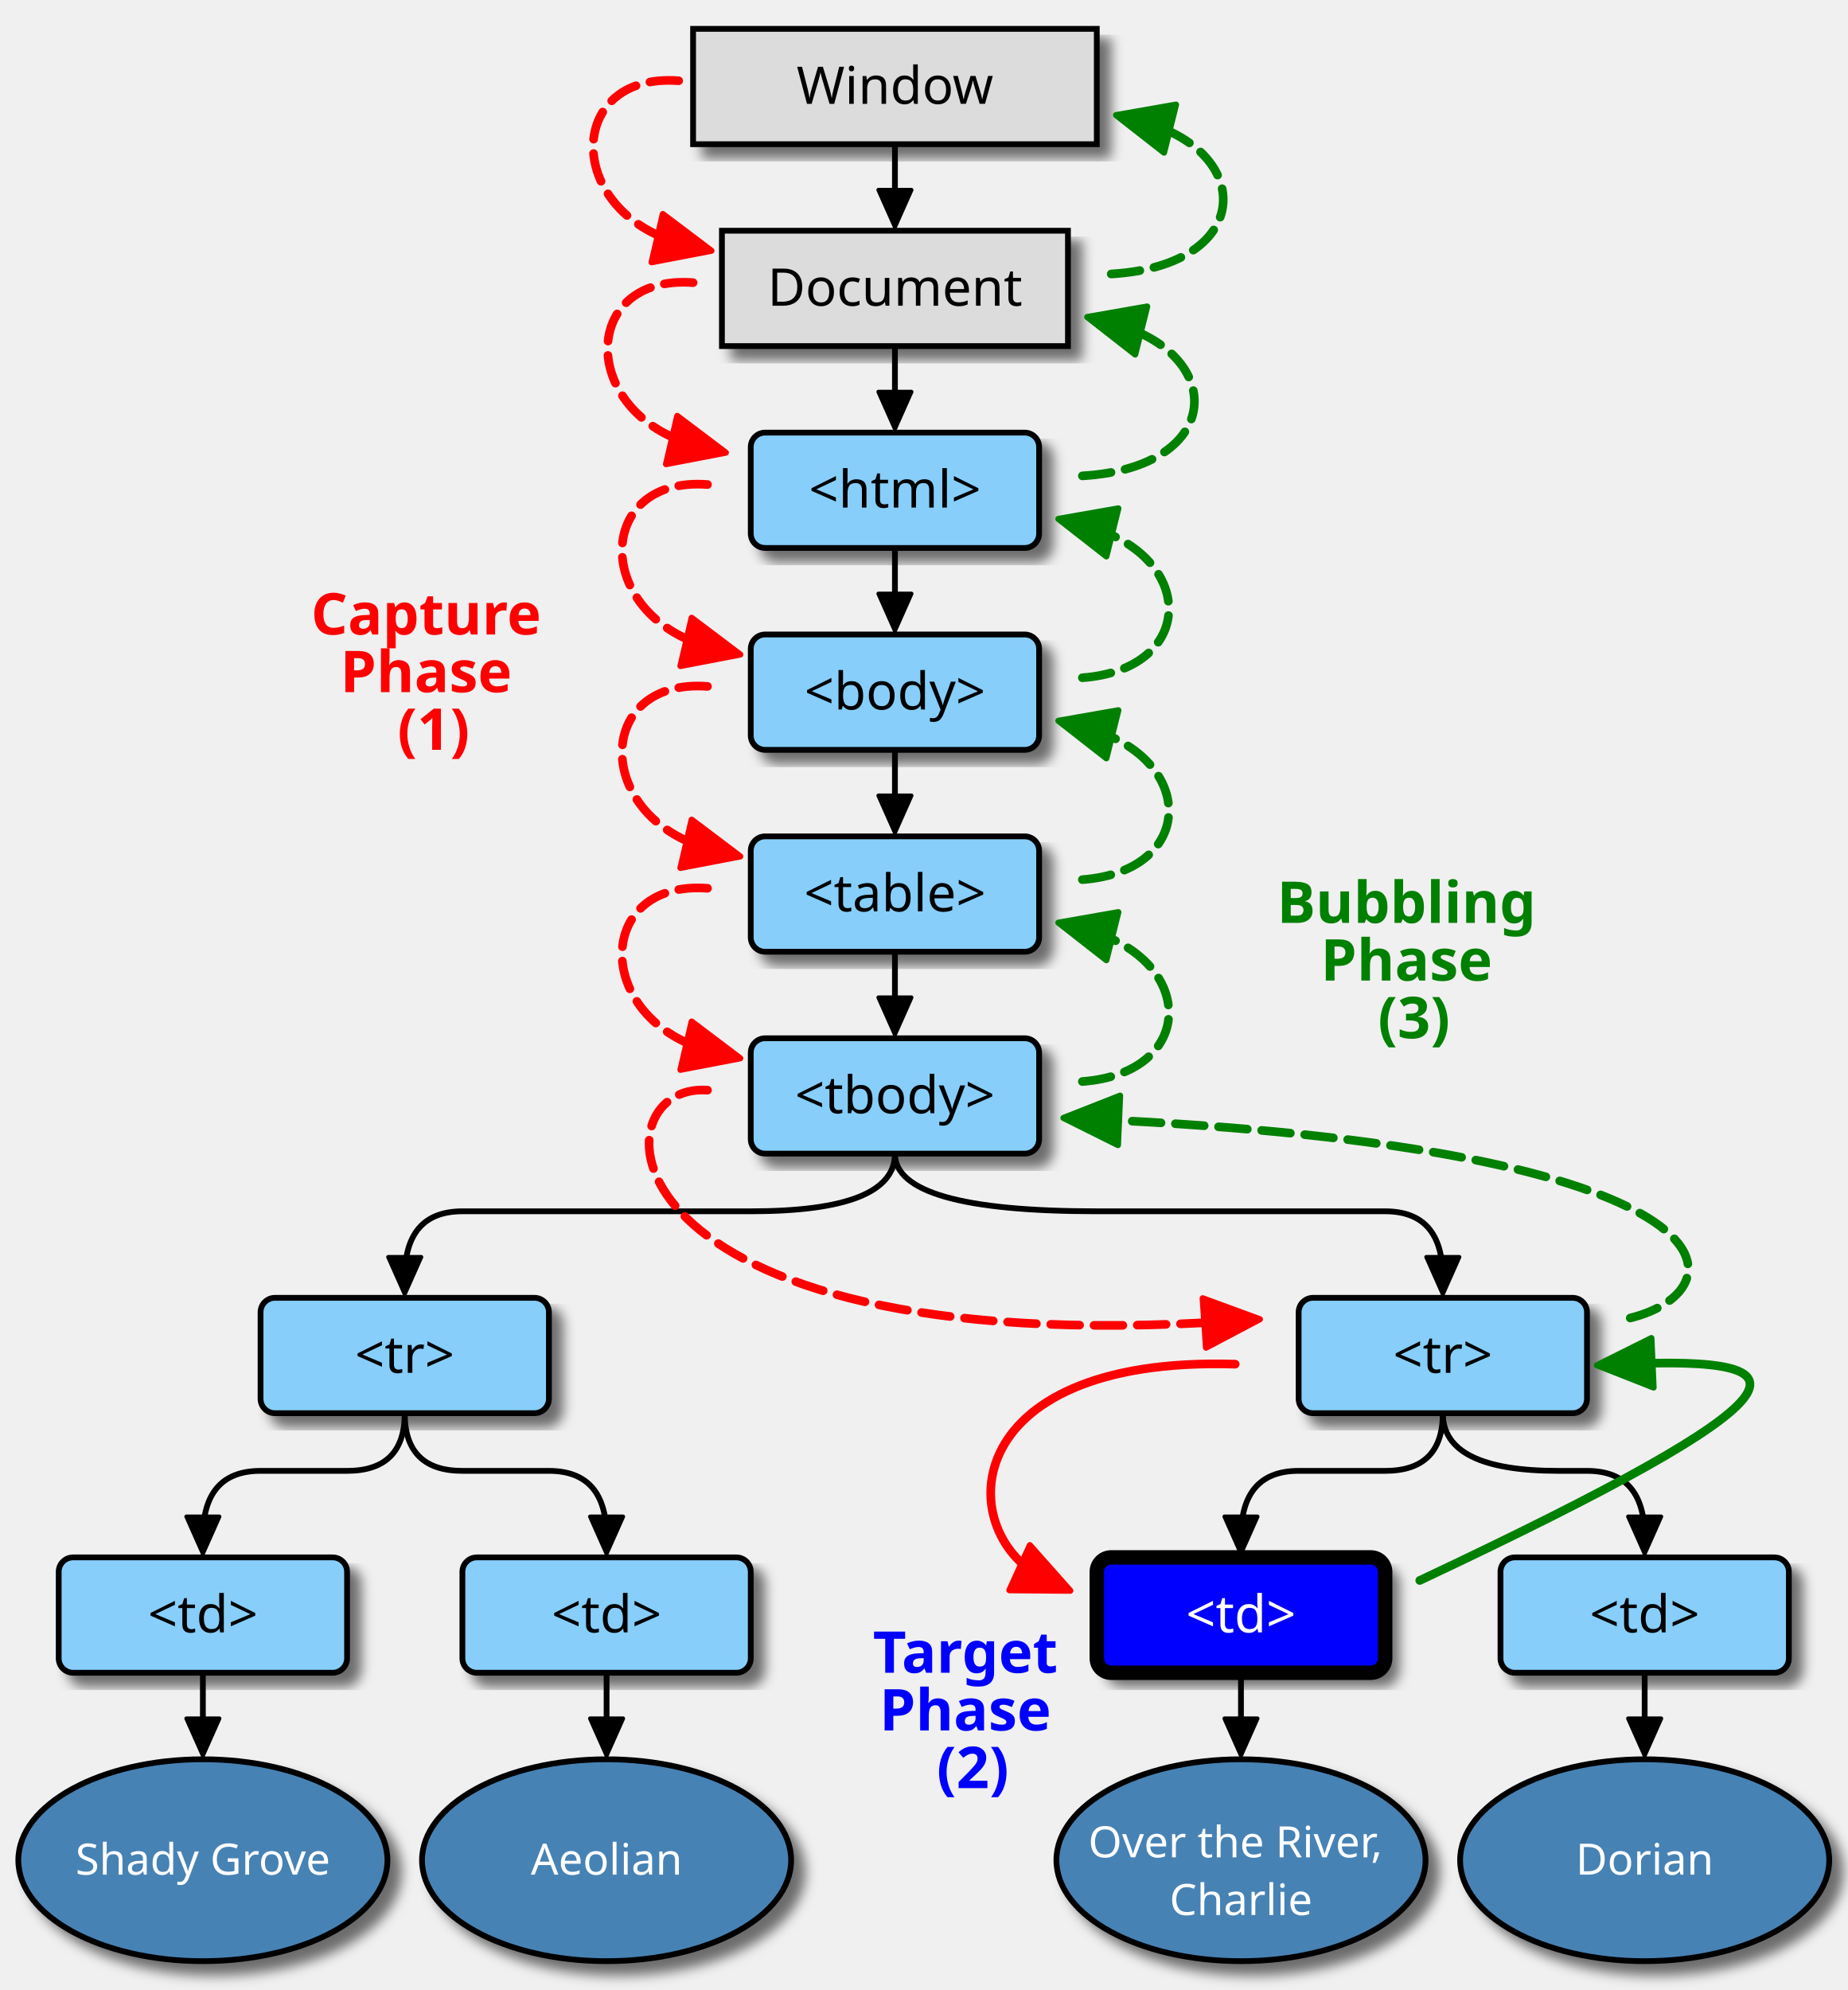
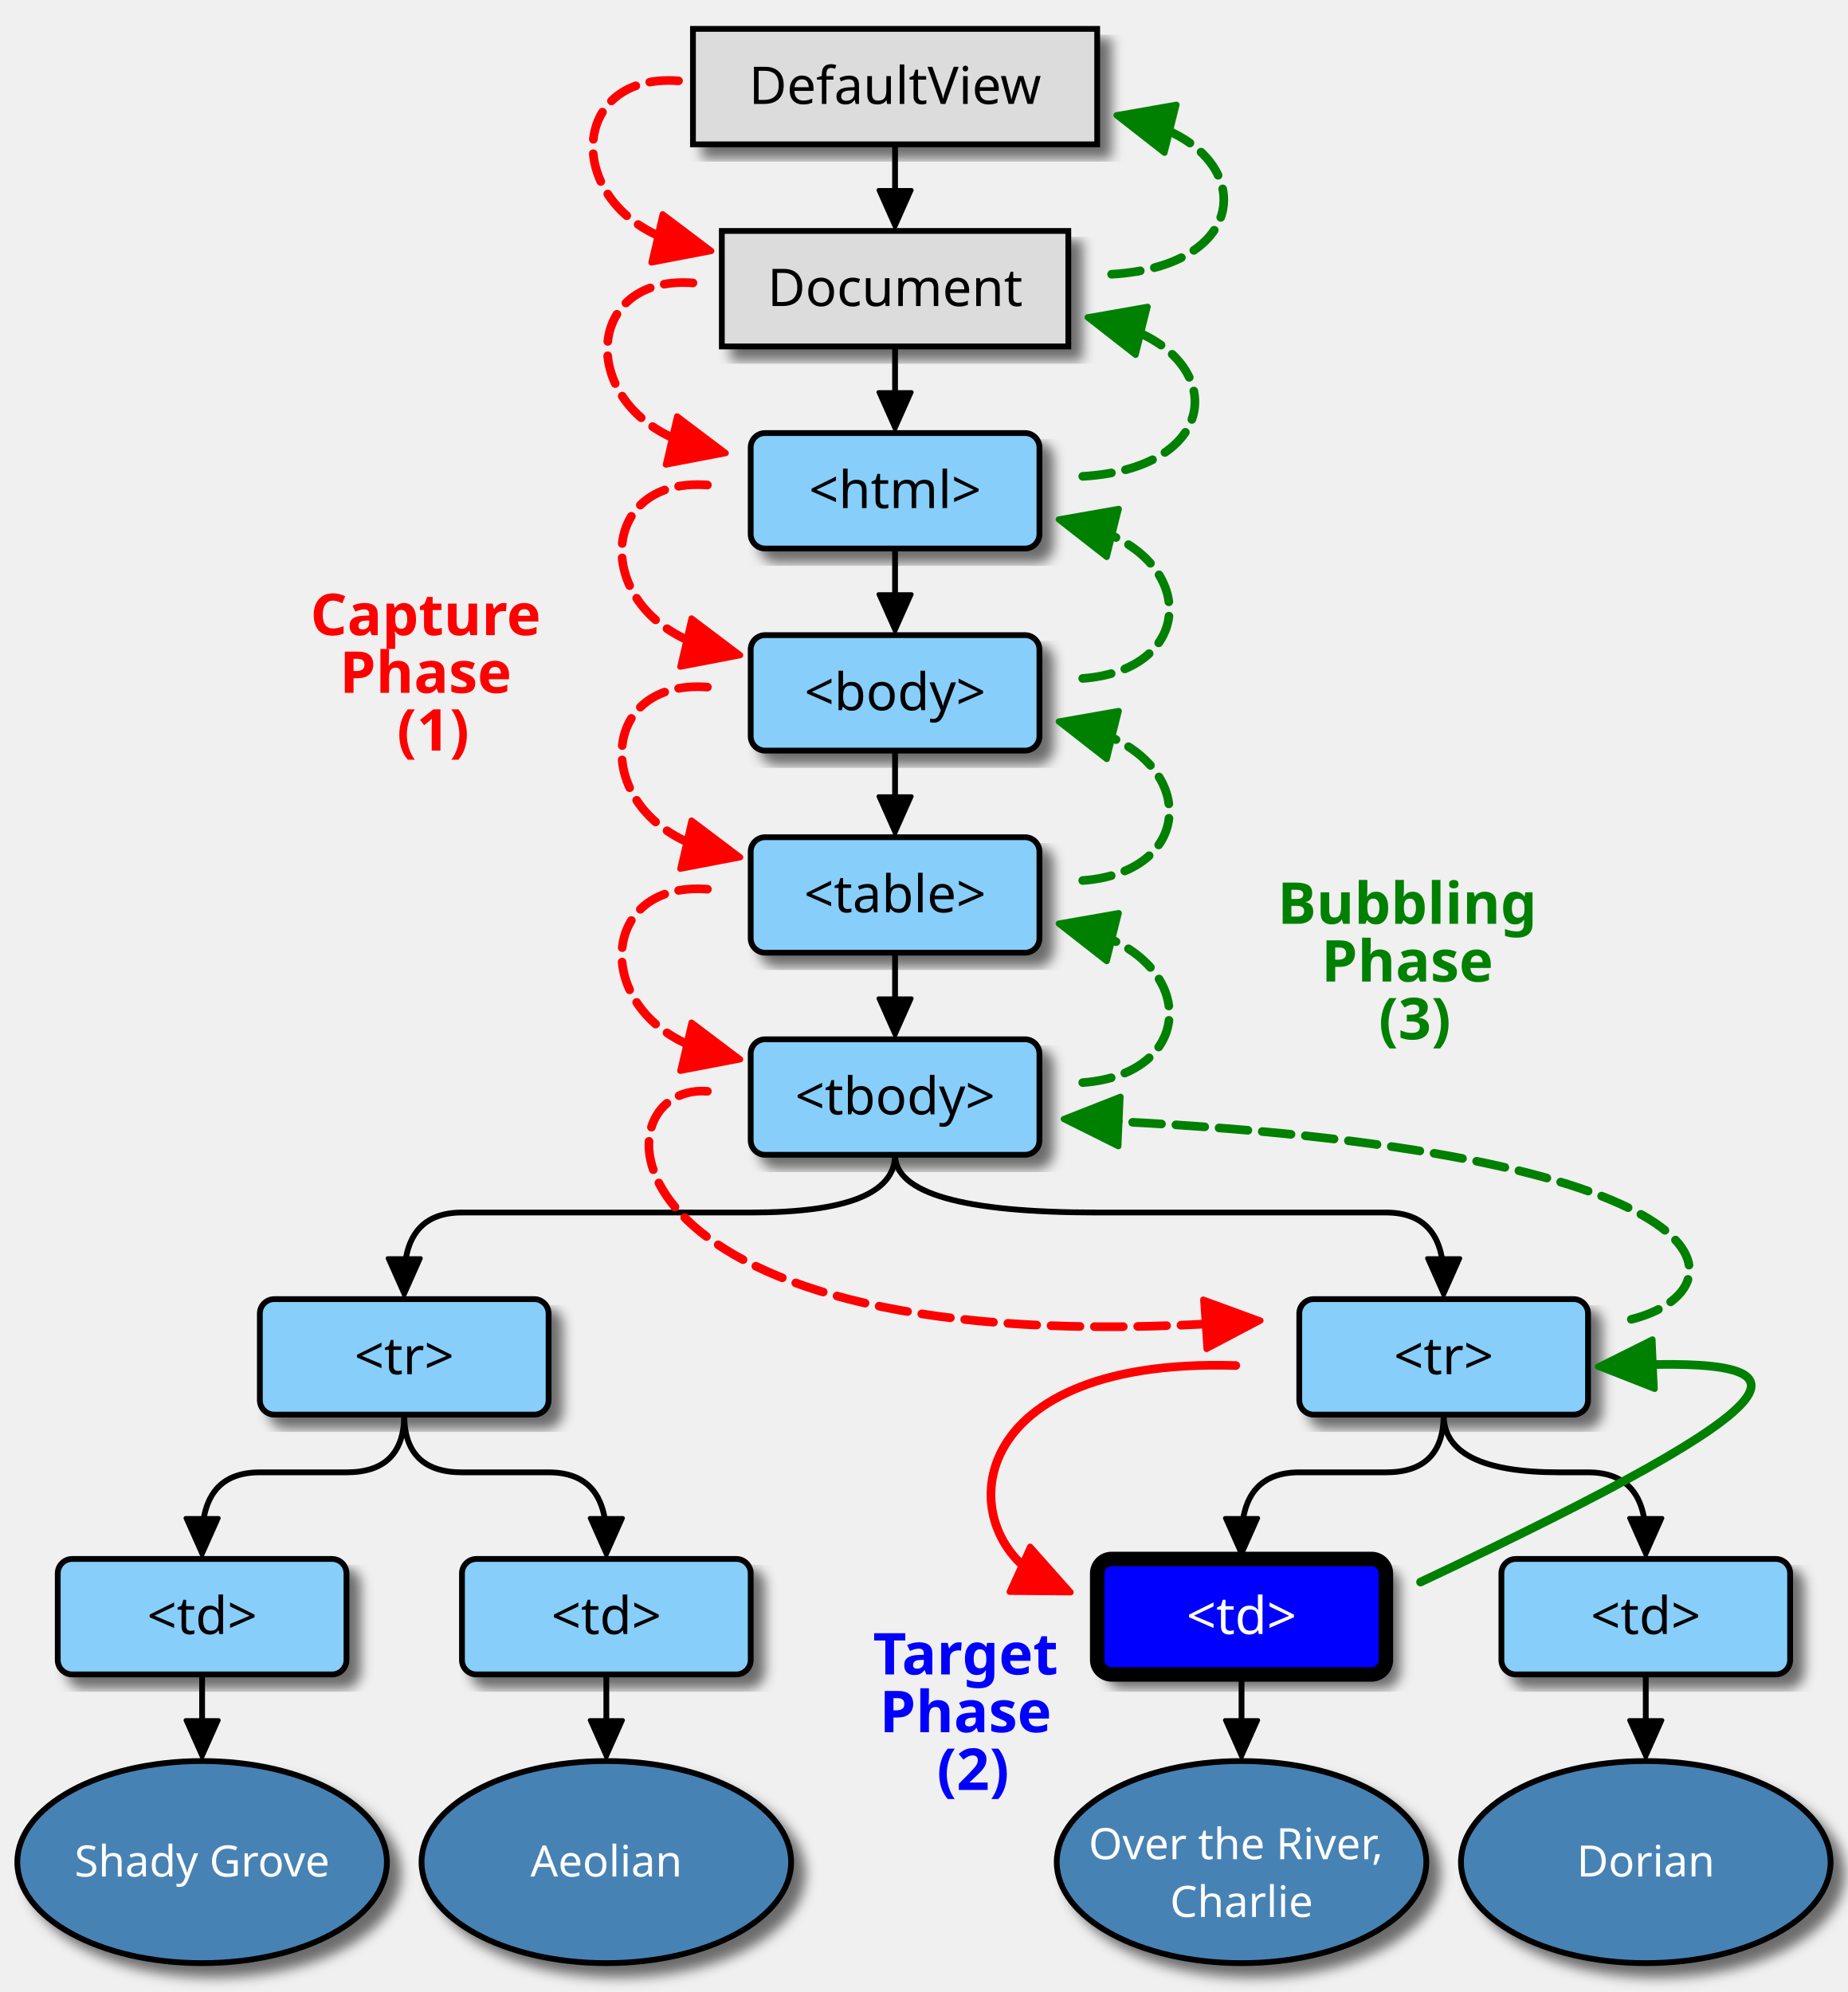
- <svg xmlns="http://www.w3.org/2000/svg" xmlns:xlink="http://www.w3.org/1999/xlink" width="520" height="560" viewBox="0 0 640 690">
+ <svg xmlns="http://www.w3.org/2000/svg" xmlns:xlink="http://www.w3.org/1999/xlink" width="100%" height="100%" viewBox="0 0 640 690">
  <defs id="defs-1">
    <path id="arrowhead" d="M-9,-4 L0,0 -9,4 Z" stroke-linejoin="round" stroke-linecap="round" />
    <marker id="blackArrow" viewBox="-13 -5 14 10" refX="-4" markerWidth="10" markerHeight="20" orient="auto">
      <use xlink:href="#arrowhead" stroke="black" fill="black" />
    </marker>
    <marker id="redArrow" viewBox="-13 -5 14 10" refX="-4" markerWidth="10" markerHeight="20" orient="auto">
      <use xlink:href="#arrowhead" stroke="red" fill="red" />
    </marker>
    <marker id="greenArrow" viewBox="-13 -5 14 10" refX="-4" markerWidth="10" markerHeight="20" orient="auto">
      <use xlink:href="#arrowhead" stroke="green" fill="green" />
    </marker>
    <filter x="-5%" y="-5%" width="120%" height="120%" id="dropShadow">
      <feGaussianBlur stdDeviation="2 2" in="SourceAlpha" />
      <feOffset dx="4" dy="4" />
      <feComponentTransfer result="shadow">
        <feFuncA type="linear" slope=".55" intercept="0" />
      </feComponentTransfer>
      <feMerge>
        <feMergeNode />
        <feMergeNode in="SourceGraphic" />
      </feMerge>
    </filter>
  </defs>
  <g id="nodes" font-family="Verdana, sans-serif" font-size="18" fill="black" text-anchor="middle" stroke="none" stroke-width="2">
-     <g id="window-node" transform="translate(310, 10)">
+     <g id="DefaultView-node" transform="translate(310, 10)">
      <rect x="-70" y="0" width="140" height="40" fill="gainsboro" stroke="black" filter="url(#dropShadow)" />
-       <text x="0" y="26">Window</text>
+       <text x="0" y="26">DefaultView</text>
    </g>
    <g id="document-node" transform="translate(310, 80)">
      <rect x="-60" y="0" width="120" height="40" fill="gainsboro" stroke="black" filter="url(#dropShadow)" />
      <text x="0" y="26">Document</text>
    </g>
    <g id="html-node" transform="translate(310, 150)">
      <rect x="-50" y="0" width="100" height="40" rx="5" ry="5" fill="lightskyblue" stroke="black" filter="url(#dropShadow)" />
      <text x="0" y="26">&lt;html&gt;</text>
    </g>
    <g id="body-node" transform="translate(310, 220)">
      <rect x="-50" y="0" width="100" height="40" rx="5" ry="5" fill="lightskyblue" stroke="black" filter="url(#dropShadow)" />
      <text x="0" y="26">&lt;body&gt;</text>
    </g>
    <g id="table-node" transform="translate(310, 290)">
      <rect x="-50" y="0" width="100" height="40" rx="5" ry="5" fill="lightskyblue" stroke="black" filter="url(#dropShadow)" />
      <text x="0" y="26">&lt;table&gt;</text>
    </g>
    <g id="tbody-node" transform="translate(310, 360)">
      <rect x="-50" y="0" width="100" height="40" rx="5" ry="5" fill="lightskyblue" stroke="black" filter="url(#dropShadow)" />
      <text x="0" y="26">&lt;tbody&gt;</text>
    </g>
    <g id="tr_1-node" transform="translate(140, 450)">
      <rect x="-50" y="0" width="100" height="40" rx="5" ry="5" fill="lightskyblue" stroke="black" filter="url(#dropShadow)" />
      <text x="0" y="26">&lt;tr&gt;</text>
    </g>
    <g id="tr_2-node" transform="translate(500, 450)">
      <rect x="-50" y="0" width="100" height="40" rx="5" ry="5" fill="lightskyblue" stroke="black" filter="url(#dropShadow)" />
      <text x="0" y="26">&lt;tr&gt;</text>
    </g>
    <g id="tr_1_td_1-node" transform="translate(70, 540)">
      <rect x="-50" y="0" width="100" height="40" rx="5" ry="5" fill="lightskyblue" stroke="black" filter="url(#dropShadow)" />
      <text x="0" y="26">&lt;td&gt;</text>
    </g>
    <g id="tr_1_td_1_text-node" transform="translate(70, 610)">
      <ellipse cx="0" cy="35" rx="64" ry="35" fill="steelblue" stroke="black" filter="url(#dropShadow)" />
      <text x="0" y="40" font-size="15" fill="white" text-anchor="middle">Shady Grove</text>
    </g>
    <g id="tr_1_td_2-node" transform="translate(210, 540)">
      <rect x="-50" y="0" width="100" height="40" rx="5" ry="5" fill="lightskyblue" stroke="black" filter="url(#dropShadow)" />
      <text x="0" y="26">&lt;td&gt;</text>
    </g>
    <g id="tr_1_td_2_text-node" transform="translate(210, 610)">
      <ellipse cx="0" cy="35" rx="64" ry="35" fill="steelblue" stroke="black" filter="url(#dropShadow)" />
      <text x="0" y="40" font-size="15" fill="white" text-anchor="middle">Aeolian</text>
    </g>
    <g id="tr_2_td_1-node" transform="translate(430, 540)">
      <rect x="-50" y="0" width="100" height="40" rx="5" ry="5" fill="blue" stroke="black" filter="url(#dropShadow)" />
      <text x="0" y="26" fill="white">&lt;td&gt;</text>
    </g>
    <g id="tr_2_td_1_text-node" transform="translate(430, 610)">
      <ellipse cx="0" cy="35" rx="64" ry="35" fill="steelblue" stroke="black" filter="url(#dropShadow)" />
      <text x="0" y="40" font-size="15" fill="white" text-anchor="middle">
        <tspan x="0" y="34">Over the River,</tspan>
        <tspan x="0" y="54">Charlie</tspan>
      </text>
    </g>
    <g id="tr_2_td_2-node" transform="translate(570, 540)">
      <rect x="-50" y="0" width="100" height="40" rx="5" ry="5" fill="lightskyblue" stroke="black" filter="url(#dropShadow)" />
      <text x="0" y="26">&lt;td&gt;</text>
    </g>
    <g id="tr_2_td_2_text-node" transform="translate(570, 610)">
      <ellipse cx="0" cy="35" rx="64" ry="35" fill="steelblue" stroke="black" filter="url(#dropShadow)" />
      <text x="0" y="40" font-size="15" fill="white" text-anchor="middle">Dorian</text>
    </g>
  </g>
  <g id="edges">
    <line id="window-document" x1="310" y1="50" x2="310" y2="73" stroke="black" stroke-width="2" marker-end="url(#blackArrow)" />
    <line id="document-html" x1="310" y1="120" x2="310" y2="143" stroke="black" stroke-width="2" marker-end="url(#blackArrow)" />
    <line id="html-body" x1="310" y1="190" x2="310" y2="213" stroke="black" stroke-width="2" marker-end="url(#blackArrow)" />
    <line id="body-table" x1="310" y1="260" x2="310" y2="283" stroke="black" stroke-width="2" marker-end="url(#blackArrow)" />
    <line id="table-tbody" x1="310" y1="330" x2="310" y2="353" stroke="black" stroke-width="2" marker-end="url(#blackArrow)" />
    <path id="tbody-tr_1" fill="none" stroke="black" stroke-width="2" marker-end="url(#blackArrow)" d="M310,400 Q310,420 260,420 H160 Q140,420 140,443" />
    <path id="tbody-tr_2" fill="none" stroke="black" stroke-width="2" marker-end="url(#blackArrow)" d="M310,400 Q310,420 380,420 H480 Q500,420 500,443" />
    <path id="tr_1-tr_2_td_1" fill="none" stroke="black" stroke-width="2" marker-end="url(#blackArrow)" d="M140,490 Q140,510 120,510 H90 Q70,510 70,533" />
    <path id="tr_1-tr_2_td_2" fill="none" stroke="black" stroke-width="2" marker-end="url(#blackArrow)" d="M140,490 Q140,510 160,510 H190 Q210,510 210,533" />
    <path id="tr_2-tr_2_td_1" fill="none" stroke="black" stroke-width="2" marker-end="url(#blackArrow)" d="M500,490 Q500,510 480,510 H450 Q430,510 430,533" />
    <path id="tr_2-tr_2_td_2" fill="none" stroke="black" stroke-width="2" marker-end="url(#blackArrow)" d="M500,490 Q500,510 540,510 H550 Q570,510 570,533" />
    <line id="tr_1_td_1-text" x1="70" y1="580" x2="70" y2="603" stroke="black" stroke-width="2" marker-end="url(#blackArrow)" />
    <line id="tr_1_td_2-text" x1="210" y1="580" x2="210" y2="603" stroke="black" stroke-width="2" marker-end="url(#blackArrow)" />
    <line id="tr_2_td_1-text" x1="430" y1="580" x2="430" y2="603" stroke="black" stroke-width="2" marker-end="url(#blackArrow)" />
    <line id="tr_2_td_2-text" x1="570" y1="580" x2="570" y2="603" stroke="black" stroke-width="2" marker-end="url(#blackArrow)" />
  </g>
  <g id="event-flow" stroke-dasharray="10,5">
    <g id="capture_phase">
      <text fill="red" font-family="Verdana, sans-serif" font-size="20" font-weight="bold" text-anchor="middle">
        <tspan x="150" y="220">Capture</tspan>
        <tspan x="150" y="240">Phase</tspan>
        <tspan x="150" y="260">(1)</tspan>
      </text>
      <path id="capture_phase_arrow" fill="none" stroke="red" stroke-width="3" marker-end="url(#redArrow)" stroke-linecap="round" d="M235,28 C195,25 195,75 238,85 " />
      <use xlink:href="#capture_phase_arrow" x="5" y="70" />
      <use xlink:href="#capture_phase_arrow" x="10" y="140" />
      <use xlink:href="#capture_phase_arrow" x="10" y="210" />
      <use xlink:href="#capture_phase_arrow" x="10" y="280" />
      <path id="capture_phase_arrow2" fill="none" stroke="red" stroke-width="3" marker-end="url(#redArrow)" stroke-linecap="round" d="M245,378 C205,375 205,473 428,458 " />
      <path id="capture_phase_arrow3" fill="none" stroke="red" stroke-width="3" marker-end="url(#redArrow)" stroke-linecap="round" stroke-dasharray="none" d="M428,473 C330,470 330,533 363,548 " />
    </g>
    <g id="target_phase">
      <text fill="blue" font-family="Verdana, sans-serif" font-size="20" font-weight="bold" text-anchor="middle">
        <tspan x="337" y="580">Target</tspan>
        <tspan x="337" y="600">Phase</tspan>
        <tspan x="337" y="620">(2)</tspan>
      </text>
      <rect x="-50" y="0" width="100" height="40" rx="5" ry="5" fill="none" stroke="black" stroke-width="5" stroke-dasharray="none" transform="translate(430, 540)" />
    </g>
    <g id="bubble_phase">
      <text fill="green" font-family="Verdana, sans-serif" font-size="20" font-weight="bold" text-anchor="middle">
        <tspan x="490" y="320">Bubbling</tspan>
        <tspan x="490" y="340">Phase</tspan>
        <tspan x="490" y="360">(3)</tspan>
      </text>
      <path id="bubble_phase_arrow3" fill="none" stroke="green" stroke-width="3" marker-end="url(#greenArrow)" stroke-linecap="round" stroke-dasharray="none" d="M492,548 C630,483 630,470 562,473" />
      <path id="bubble_phase_arrow2" fill="none" stroke="green" stroke-width="3" marker-end="url(#greenArrow)" stroke-linecap="round" d="M565,457 C605,447 605,398 377,388" />
      <path id="bubble_phase_arrow" fill="none" stroke="green" stroke-width="3" marker-end="url(#greenArrow)" stroke-linecap="round" d="M375,375 C415,372 415,332 375,322" />
      <use xlink:href="#bubble_phase_arrow" x="0" y="-70" />
      <use xlink:href="#bubble_phase_arrow" x="0" y="-140" />
      <path id="bubble_phase_arrow4" fill="none" stroke="green" stroke-width="3" marker-end="url(#greenArrow)" stroke-linecap="round" d="M375,165 C425,162 425,122 385,112" />
      <path id="bubble_phase_arrow" fill="none" stroke="green" stroke-width="3" marker-end="url(#greenArrow)" stroke-linecap="round" d="M385,95 C435,92 435,52 395,42" />
    </g>
  </g>
</svg>
